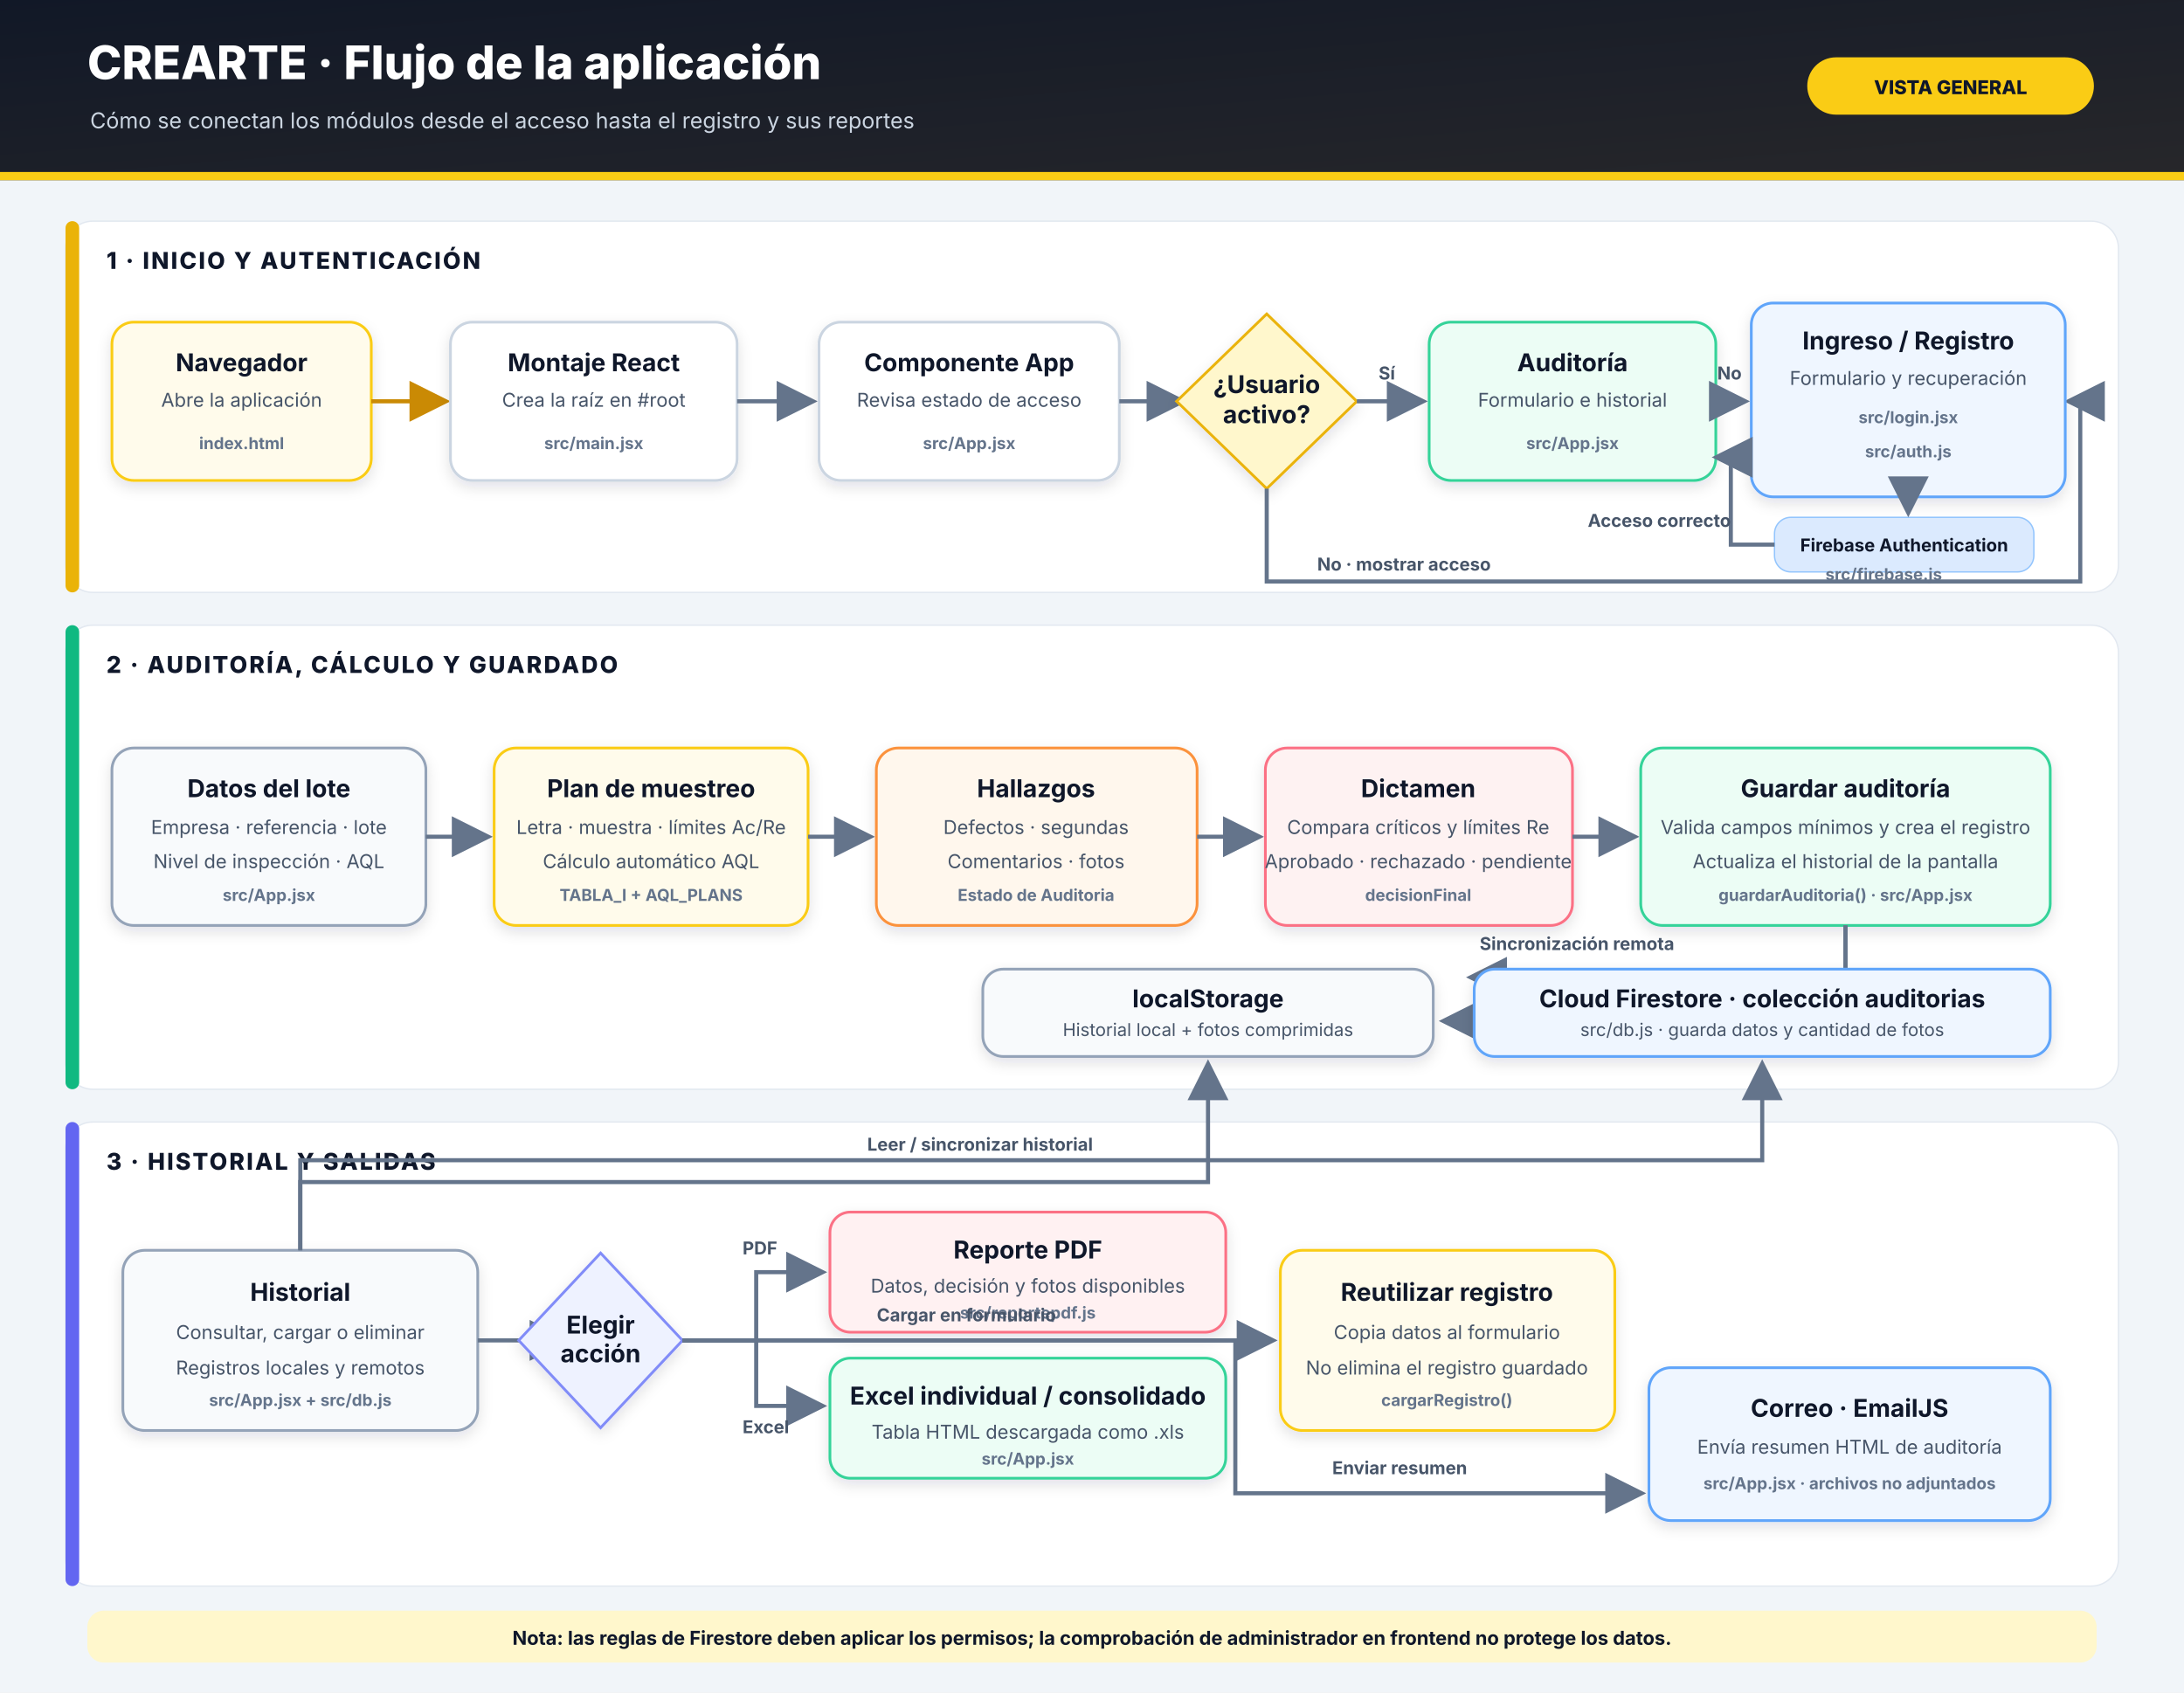
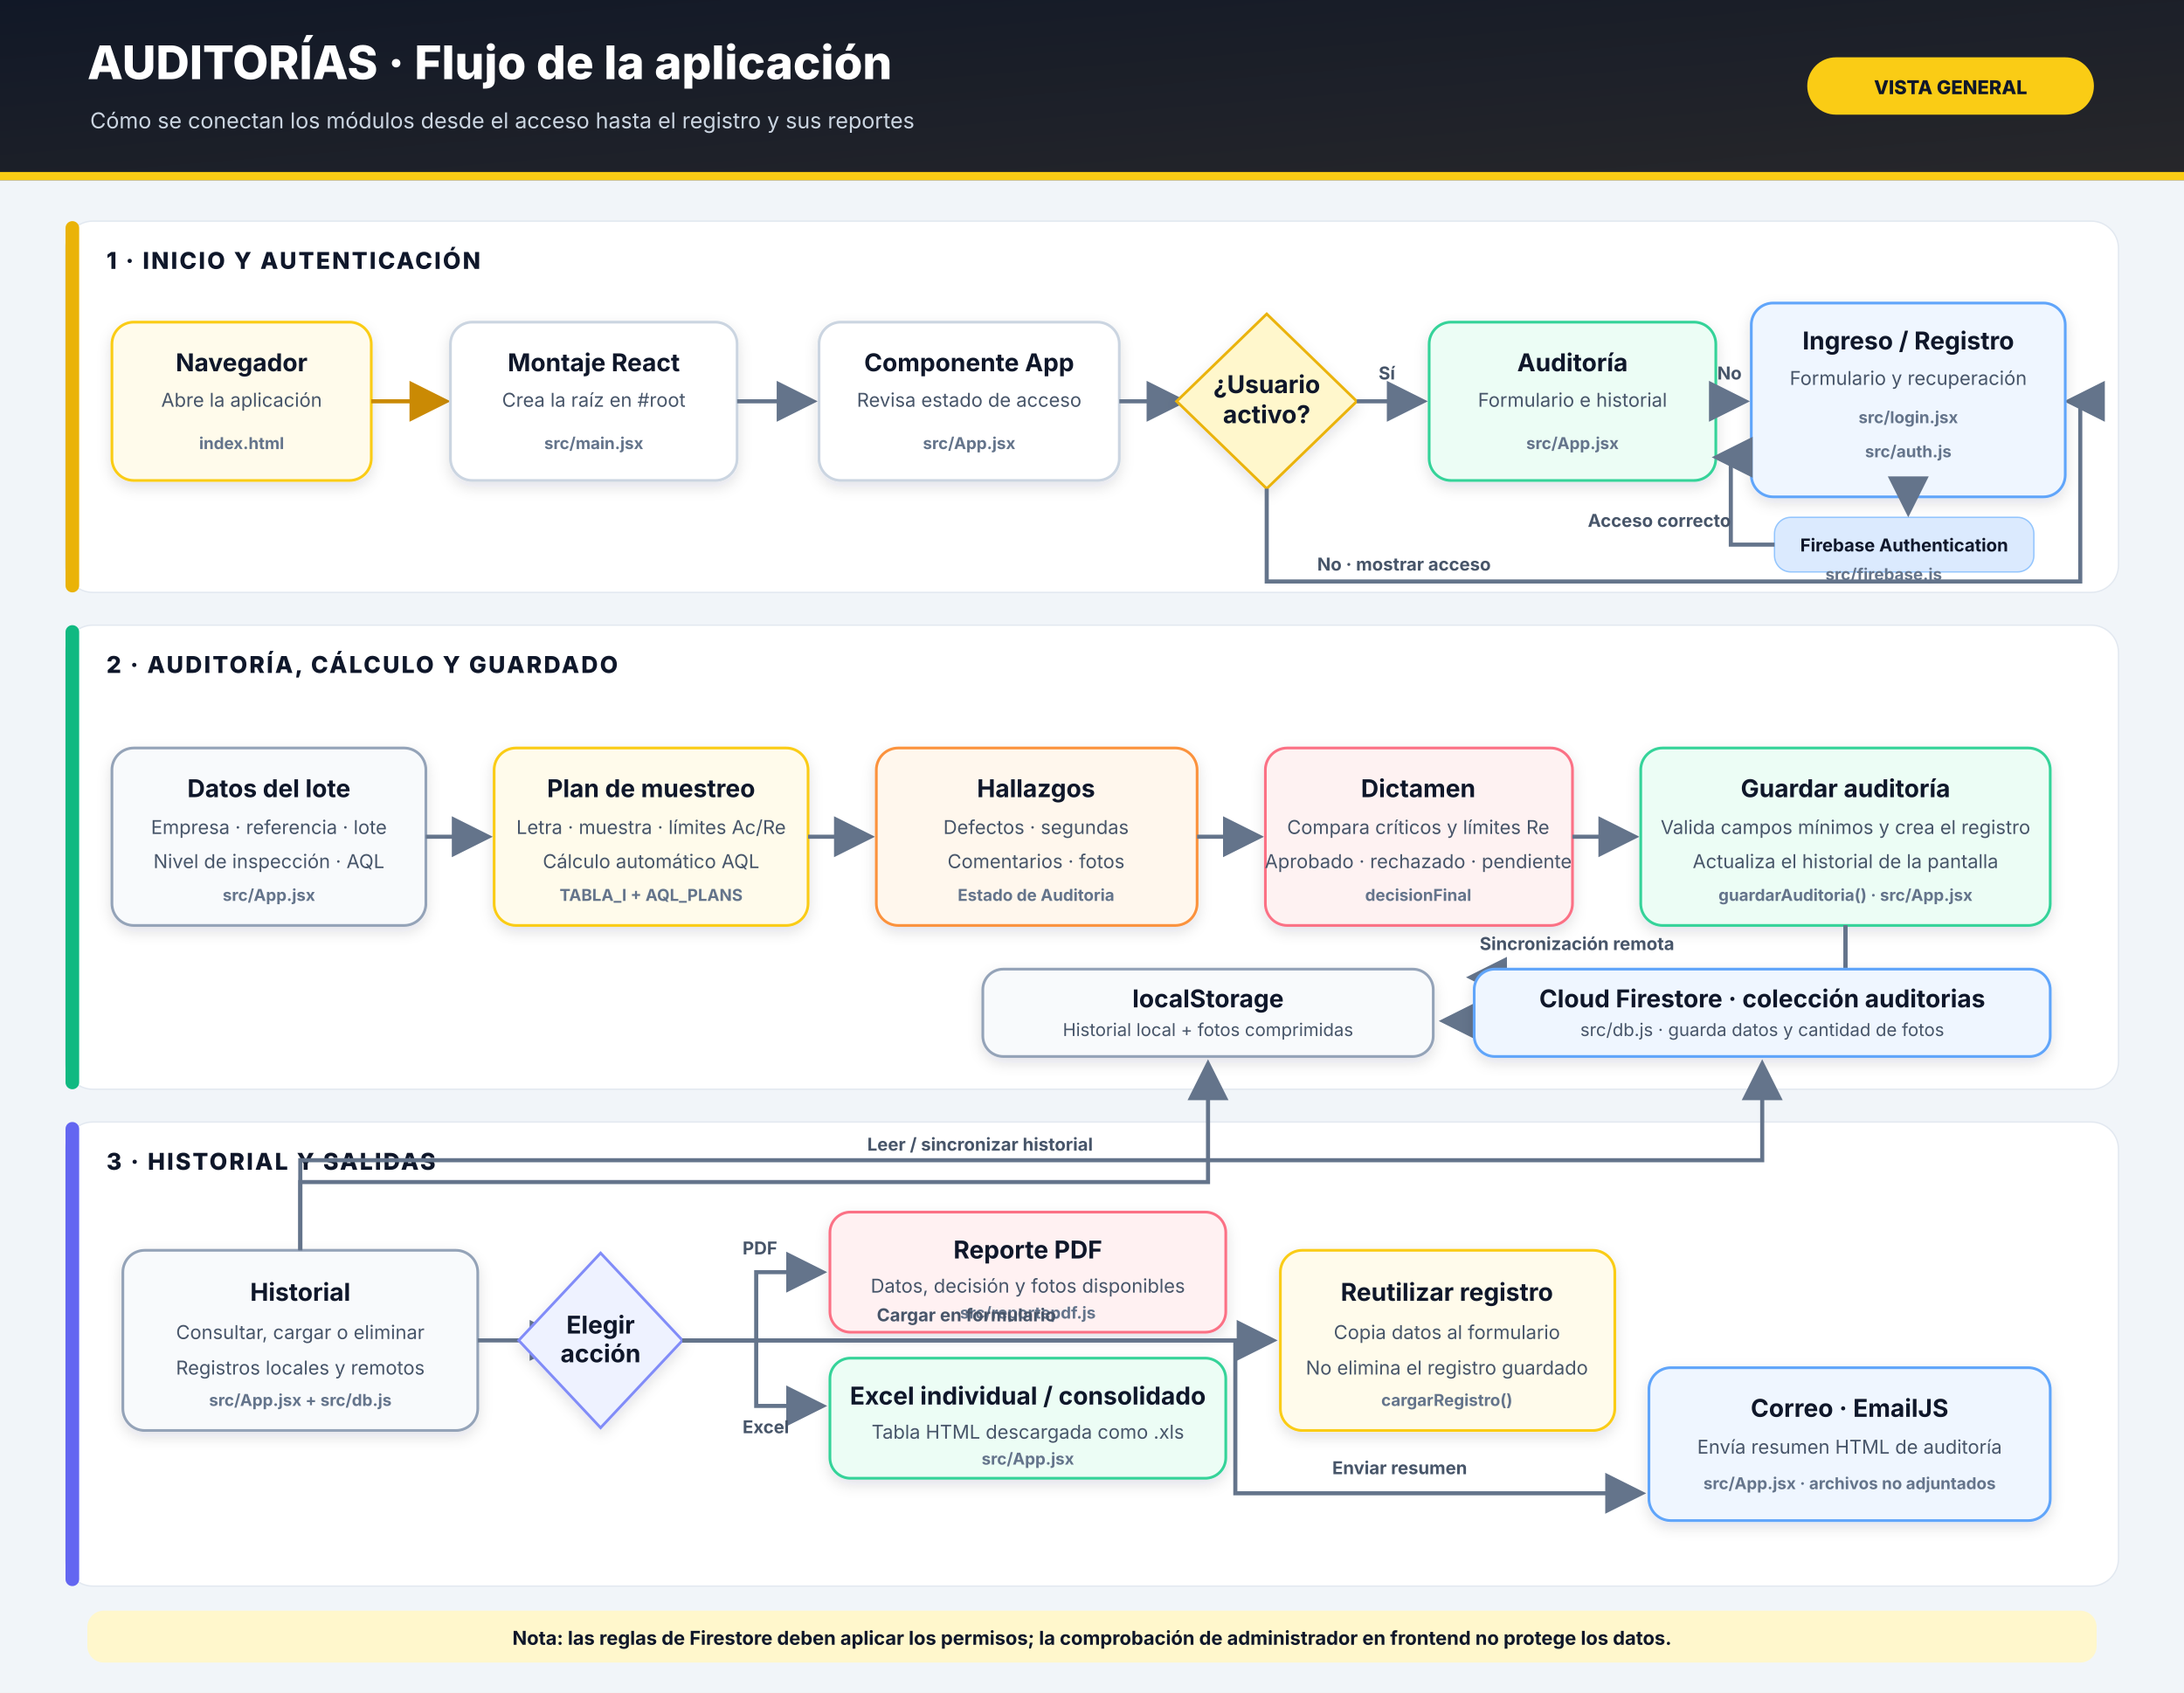
<svg xmlns="http://www.w3.org/2000/svg" width="1600" height="1240" viewBox="0 0 1600 1240" role="img" aria-labelledby="title description">
  <defs>
    <linearGradient id="header" x1="0" x2="1" y1="0" y2="1">
      <stop offset="0" stop-color="#111827" />
      <stop offset="1" stop-color="#27272a" />
    </linearGradient>
    <filter id="shadow" x="-15%" y="-15%" width="130%" height="140%">
      <feDropShadow dx="0" dy="4" stdDeviation="5" flood-color="#0f172a" flood-opacity=".12" />
    </filter>
    <marker id="arrow" markerWidth="10" markerHeight="10" refX="8" refY="5" orient="auto">
      <path d="M0 0L10 5L0 10Z" fill="#64748b" />
    </marker>
    <marker id="arrow-yellow" markerWidth="10" markerHeight="10" refX="8" refY="5" orient="auto">
      <path d="M0 0L10 5L0 10Z" fill="#ca8a04" />
    </marker>
    <style>
      text { font-family: Inter, "Segoe UI", Arial, sans-serif; fill: #0f172a; }
      .title { fill: #fff; font-size: 34px; font-weight: 800; }
      .subtitle { fill: #cbd5e1; font-size: 16px; }
      .lane-title { font-size: 17px; font-weight: 800; letter-spacing: 1.4px; }
      .node-title { font-size: 18px; font-weight: 750; }
      .node-copy { font-size: 14px; fill: #475569; }
      .file { font-size: 12px; font-weight: 700; fill: #64748b; }
      .small { font-size: 13px; fill: #475569; }
      .arrow-label { font-size: 13px; font-weight: 700; fill: #475569; }
      .white { fill: #fff; }
      .yellow { fill: #facc15; }
      .center { text-anchor: middle; }
      .line { fill: none; stroke: #64748b; stroke-width: 3; marker-end: url(#arrow); }
      .line-yellow { fill: none; stroke: #ca8a04; stroke-width: 3; marker-end: url(#arrow-yellow); }
      .node { filter: url(#shadow); stroke-width: 2; }
    </style>
  </defs>
  <rect width="1600" height="1240" fill="#f1f5f9" />
  <rect width="1600" height="132" fill="url(#header)" />
  <rect y="126" width="1600" height="6" fill="#facc15" />
-   <text x="64" y="58" class="title">CREARTE · Flujo de la aplicación</text>
+   <text x="64" y="58" class="title">AUDITORÍAS · Flujo de la aplicación</text>
  <text x="66" y="94" class="subtitle">Cómo se conectan los módulos desde el acceso hasta el registro y sus reportes</text>
  <rect x="1324" y="42" width="210" height="42" rx="21" fill="#facc15" />
  <text x="1429" y="69" class="center" font-size="14" font-weight="800">VISTA GENERAL</text>
  <rect x="48" y="162" width="1504" height="272" rx="20" fill="#fff" stroke="#e2e8f0" />
  <rect x="48" y="162" width="10" height="272" rx="5" fill="#eab308" />
  <text x="78" y="197" class="lane-title" fill="#a16207">1 · INICIO Y AUTENTICACIÓN</text>
  <rect x="82" y="236" width="190" height="116" rx="16" class="node" fill="#fffbeb" stroke="#facc15" />
  <text x="177" y="272" class="node-title center">Navegador</text>
  <text x="177" y="298" class="node-copy center">Abre la aplicación</text>
  <text x="177" y="329" class="file center">index.html</text>
  <path d="M272 294H324" class="line-yellow" />
  <rect x="330" y="236" width="210" height="116" rx="16" class="node" fill="#fff" stroke="#cbd5e1" />
  <text x="435" y="272" class="node-title center">Montaje React</text>
  <text x="435" y="298" class="node-copy center">Crea la raíz en #root</text>
  <text x="435" y="329" class="file center">src/main.jsx</text>
  <path d="M540 294H593" class="line" />
  <rect x="600" y="236" width="220" height="116" rx="16" class="node" fill="#fff" stroke="#cbd5e1" />
  <text x="710" y="272" class="node-title center">Componente App</text>
  <text x="710" y="298" class="node-copy center">Revisa estado de acceso</text>
  <text x="710" y="329" class="file center">src/App.jsx</text>
  <path d="M820 294H864" class="line" />
  <path d="M928 230L994 294L928 358L862 294Z" class="node" fill="#fff7cc" stroke="#eab308" />
  <text x="928" y="288" class="node-title center" font-size="16">¿Usuario</text>
  <text x="928" y="310" class="node-title center" font-size="16">activo?</text>
  <path d="M994 294H1040" class="line" />
  <text x="1016" y="278" class="arrow-label center">Sí</text>
  <rect x="1047" y="236" width="210" height="116" rx="16" class="node" fill="#ecfdf5" stroke="#34d399" />
  <text x="1152" y="272" class="node-title center">Auditoría</text>
  <text x="1152" y="298" class="node-copy center">Formulario e historial</text>
  <text x="1152" y="329" class="file center">src/App.jsx</text>
  <path d="M928 358V426H1524V294H1518" class="line" />
  <text x="965" y="418" class="arrow-label">No · mostrar acceso</text>
  <rect x="1283" y="222" width="230" height="142" rx="16" class="node" fill="#eff6ff" stroke="#60a5fa" />
  <text x="1398" y="256" class="node-title center">Ingreso / Registro</text>
  <text x="1398" y="282" class="node-copy center">Formulario y recuperación</text>
  <text x="1398" y="310" class="file center">src/login.jsx</text>
  <text x="1398" y="335" class="file center">src/auth.js</text>
  <path d="M1257 294H1276" class="line" />
  <text x="1267" y="278" class="arrow-label center">No</text>
  <rect x="1300" y="379" width="190" height="40" rx="12" fill="#dbeafe" stroke="#93c5fd" />
  <text x="1395" y="404" class="center" font-size="13" font-weight="700">Firebase Authentication</text>
  <path d="M1398 364V373" class="line" />
  <text x="1380" y="425" class="file center">src/firebase.js</text>
  <path d="M1300 399H1268V335H1260" class="line" />
  <text x="1268" y="386" class="arrow-label" text-anchor="end">Acceso correcto</text>
  <rect x="48" y="458" width="1504" height="340" rx="20" fill="#fff" stroke="#e2e8f0" />
  <rect x="48" y="458" width="10" height="340" rx="5" fill="#10b981" />
  <text x="78" y="493" class="lane-title" fill="#047857">2 · AUDITORÍA, CÁLCULO Y GUARDADO</text>
  <rect x="82" y="548" width="230" height="130" rx="16" class="node" fill="#f8fafc" stroke="#94a3b8" />
  <text x="197" y="584" class="node-title center">Datos del lote</text>
  <text x="197" y="611" class="node-copy center">Empresa · referencia · lote</text>
  <text x="197" y="636" class="node-copy center">Nivel de inspección · AQL</text>
  <text x="197" y="660" class="file center">src/App.jsx</text>
  <path d="M312 613H355" class="line" />
  <rect x="362" y="548" width="230" height="130" rx="16" class="node" fill="#fffbeb" stroke="#facc15" />
  <text x="477" y="584" class="node-title center">Plan de muestreo</text>
  <text x="477" y="611" class="node-copy center">Letra · muestra · límites Ac/Re</text>
  <text x="477" y="636" class="node-copy center">Cálculo automático AQL</text>
  <text x="477" y="660" class="file center">TABLA_I + AQL_PLANS</text>
  <path d="M592 613H635" class="line" />
  <rect x="642" y="548" width="235" height="130" rx="16" class="node" fill="#fff7ed" stroke="#fb923c" />
  <text x="759" y="584" class="node-title center">Hallazgos</text>
  <text x="759" y="611" class="node-copy center">Defectos · segundas</text>
  <text x="759" y="636" class="node-copy center">Comentarios · fotos</text>
  <text x="759" y="660" class="file center">Estado de Auditoria</text>
  <path d="M877 613H920" class="line" />
  <rect x="927" y="548" width="225" height="130" rx="16" class="node" fill="#fef2f2" stroke="#fb7185" />
  <text x="1039" y="584" class="node-title center">Dictamen</text>
  <text x="1039" y="611" class="node-copy center">Compara críticos y límites Re</text>
  <text x="1039" y="636" class="node-copy center">Aprobado · rechazado · pendiente</text>
  <text x="1039" y="660" class="file center">decisionFinal</text>
  <path d="M1152 613H1195" class="line" />
  <rect x="1202" y="548" width="300" height="130" rx="16" class="node" fill="#ecfdf5" stroke="#34d399" />
  <text x="1352" y="584" class="node-title center">Guardar auditoría</text>
  <text x="1352" y="611" class="node-copy center">Valida campos mínimos y crea el registro</text>
  <text x="1352" y="636" class="node-copy center">Actualiza el historial de la pantalla</text>
  <text x="1352" y="660" class="file center">guardarAuditoria() · src/App.jsx</text>
  <path d="M1352 678V716H1080" class="line" />
  <rect x="720" y="710" width="330" height="64" rx="15" class="node" fill="#f8fafc" stroke="#94a3b8" />
  <text x="885" y="738" class="node-title center" font-size="16">localStorage</text>
  <text x="885" y="759" class="small center">Historial local + fotos comprimidas</text>
  <path d="M1352 678V748H1060" class="line" />
  <rect x="1080" y="710" width="422" height="64" rx="15" class="node" fill="#eff6ff" stroke="#60a5fa" />
  <text x="1291" y="738" class="node-title center" font-size="16">Cloud Firestore · colección auditorias</text>
  <text x="1291" y="759" class="small center">src/db.js · guarda datos y cantidad de fotos</text>
  <text x="1084" y="696" class="arrow-label">Sincronización remota</text>
  <rect x="48" y="822" width="1504" height="340" rx="20" fill="#fff" stroke="#e2e8f0" />
  <rect x="48" y="822" width="10" height="340" rx="5" fill="#6366f1" />
  <text x="78" y="857" class="lane-title" fill="#4338ca">3 · HISTORIAL Y SALIDAS</text>
  <rect x="90" y="916" width="260" height="132" rx="16" class="node" fill="#f8fafc" stroke="#94a3b8" />
  <text x="220" y="953" class="node-title center">Historial</text>
  <text x="220" y="981" class="node-copy center">Consultar, cargar o eliminar</text>
  <text x="220" y="1007" class="node-copy center">Registros locales y remotos</text>
  <text x="220" y="1030" class="file center">src/App.jsx + src/db.js</text>
  <path d="M220 916V866H885V782" class="line" />
  <path d="M220 916V850H1291V782" class="line" />
  <text x="718" y="843" class="arrow-label center">Leer / sincronizar historial</text>
  <path d="M350 982H412" class="line" />
  <path d="M440 918L500 982L440 1046L380 982Z" class="node" fill="#eef2ff" stroke="#818cf8" />
  <text x="440" y="977" class="node-title center" font-size="15">Elegir</text>
  <text x="440" y="998" class="node-title center" font-size="15">acción</text>
  <path d="M500 982H554V932H600" class="line" />
  <text x="544" y="919" class="arrow-label">PDF</text>
  <rect x="608" y="888" width="290" height="88" rx="15" class="node" fill="#fff1f2" stroke="#fb7185" />
  <text x="753" y="922" class="node-title center">Reporte PDF</text>
  <text x="753" y="947" class="node-copy center">Datos, decisión y fotos disponibles</text>
  <text x="753" y="966" class="file center">src/reportepdf.js</text>
  <path d="M500 982H554V1030H600" class="line" />
  <text x="544" y="1050" class="arrow-label">Excel</text>
  <rect x="608" y="995" width="290" height="88" rx="15" class="node" fill="#ecfdf5" stroke="#34d399" />
  <text x="753" y="1029" class="node-title center">Excel individual / consolidado</text>
  <text x="753" y="1054" class="node-copy center">Tabla HTML descargada como .xls</text>
  <text x="753" y="1073" class="file center">src/App.jsx</text>
  <path d="M500 982H930" class="line" />
  <text x="708" y="968" class="arrow-label center">Cargar en formulario</text>
  <rect x="938" y="916" width="245" height="132" rx="16" class="node" fill="#fffbeb" stroke="#facc15" />
  <text x="1060" y="953" class="node-title center">Reutilizar registro</text>
  <text x="1060" y="981" class="node-copy center">Copia datos al formulario</text>
  <text x="1060" y="1007" class="node-copy center">No elimina el registro guardado</text>
  <text x="1060" y="1030" class="file center">cargarRegistro()</text>
  <path d="M500 982H905V1094H1200" class="line" />
  <text x="976" y="1080" class="arrow-label">Enviar resumen</text>
  <rect x="1208" y="1002" width="294" height="112" rx="16" class="node" fill="#eff6ff" stroke="#60a5fa" />
  <text x="1355" y="1038" class="node-title center">Correo · EmailJS</text>
  <text x="1355" y="1065" class="node-copy center">Envía resumen HTML de auditoría</text>
  <text x="1355" y="1091" class="file center">src/App.jsx · archivos no adjuntados</text>
  <rect x="64" y="1180" width="1472" height="38" rx="12" fill="#fff7cc" />
  <text x="800" y="1205" class="center" font-size="14" font-weight="700" fill="#854d0e">Nota: las reglas de Firestore deben aplicar los permisos; la comprobación de administrador en frontend no protege los datos.</text>
</svg>
